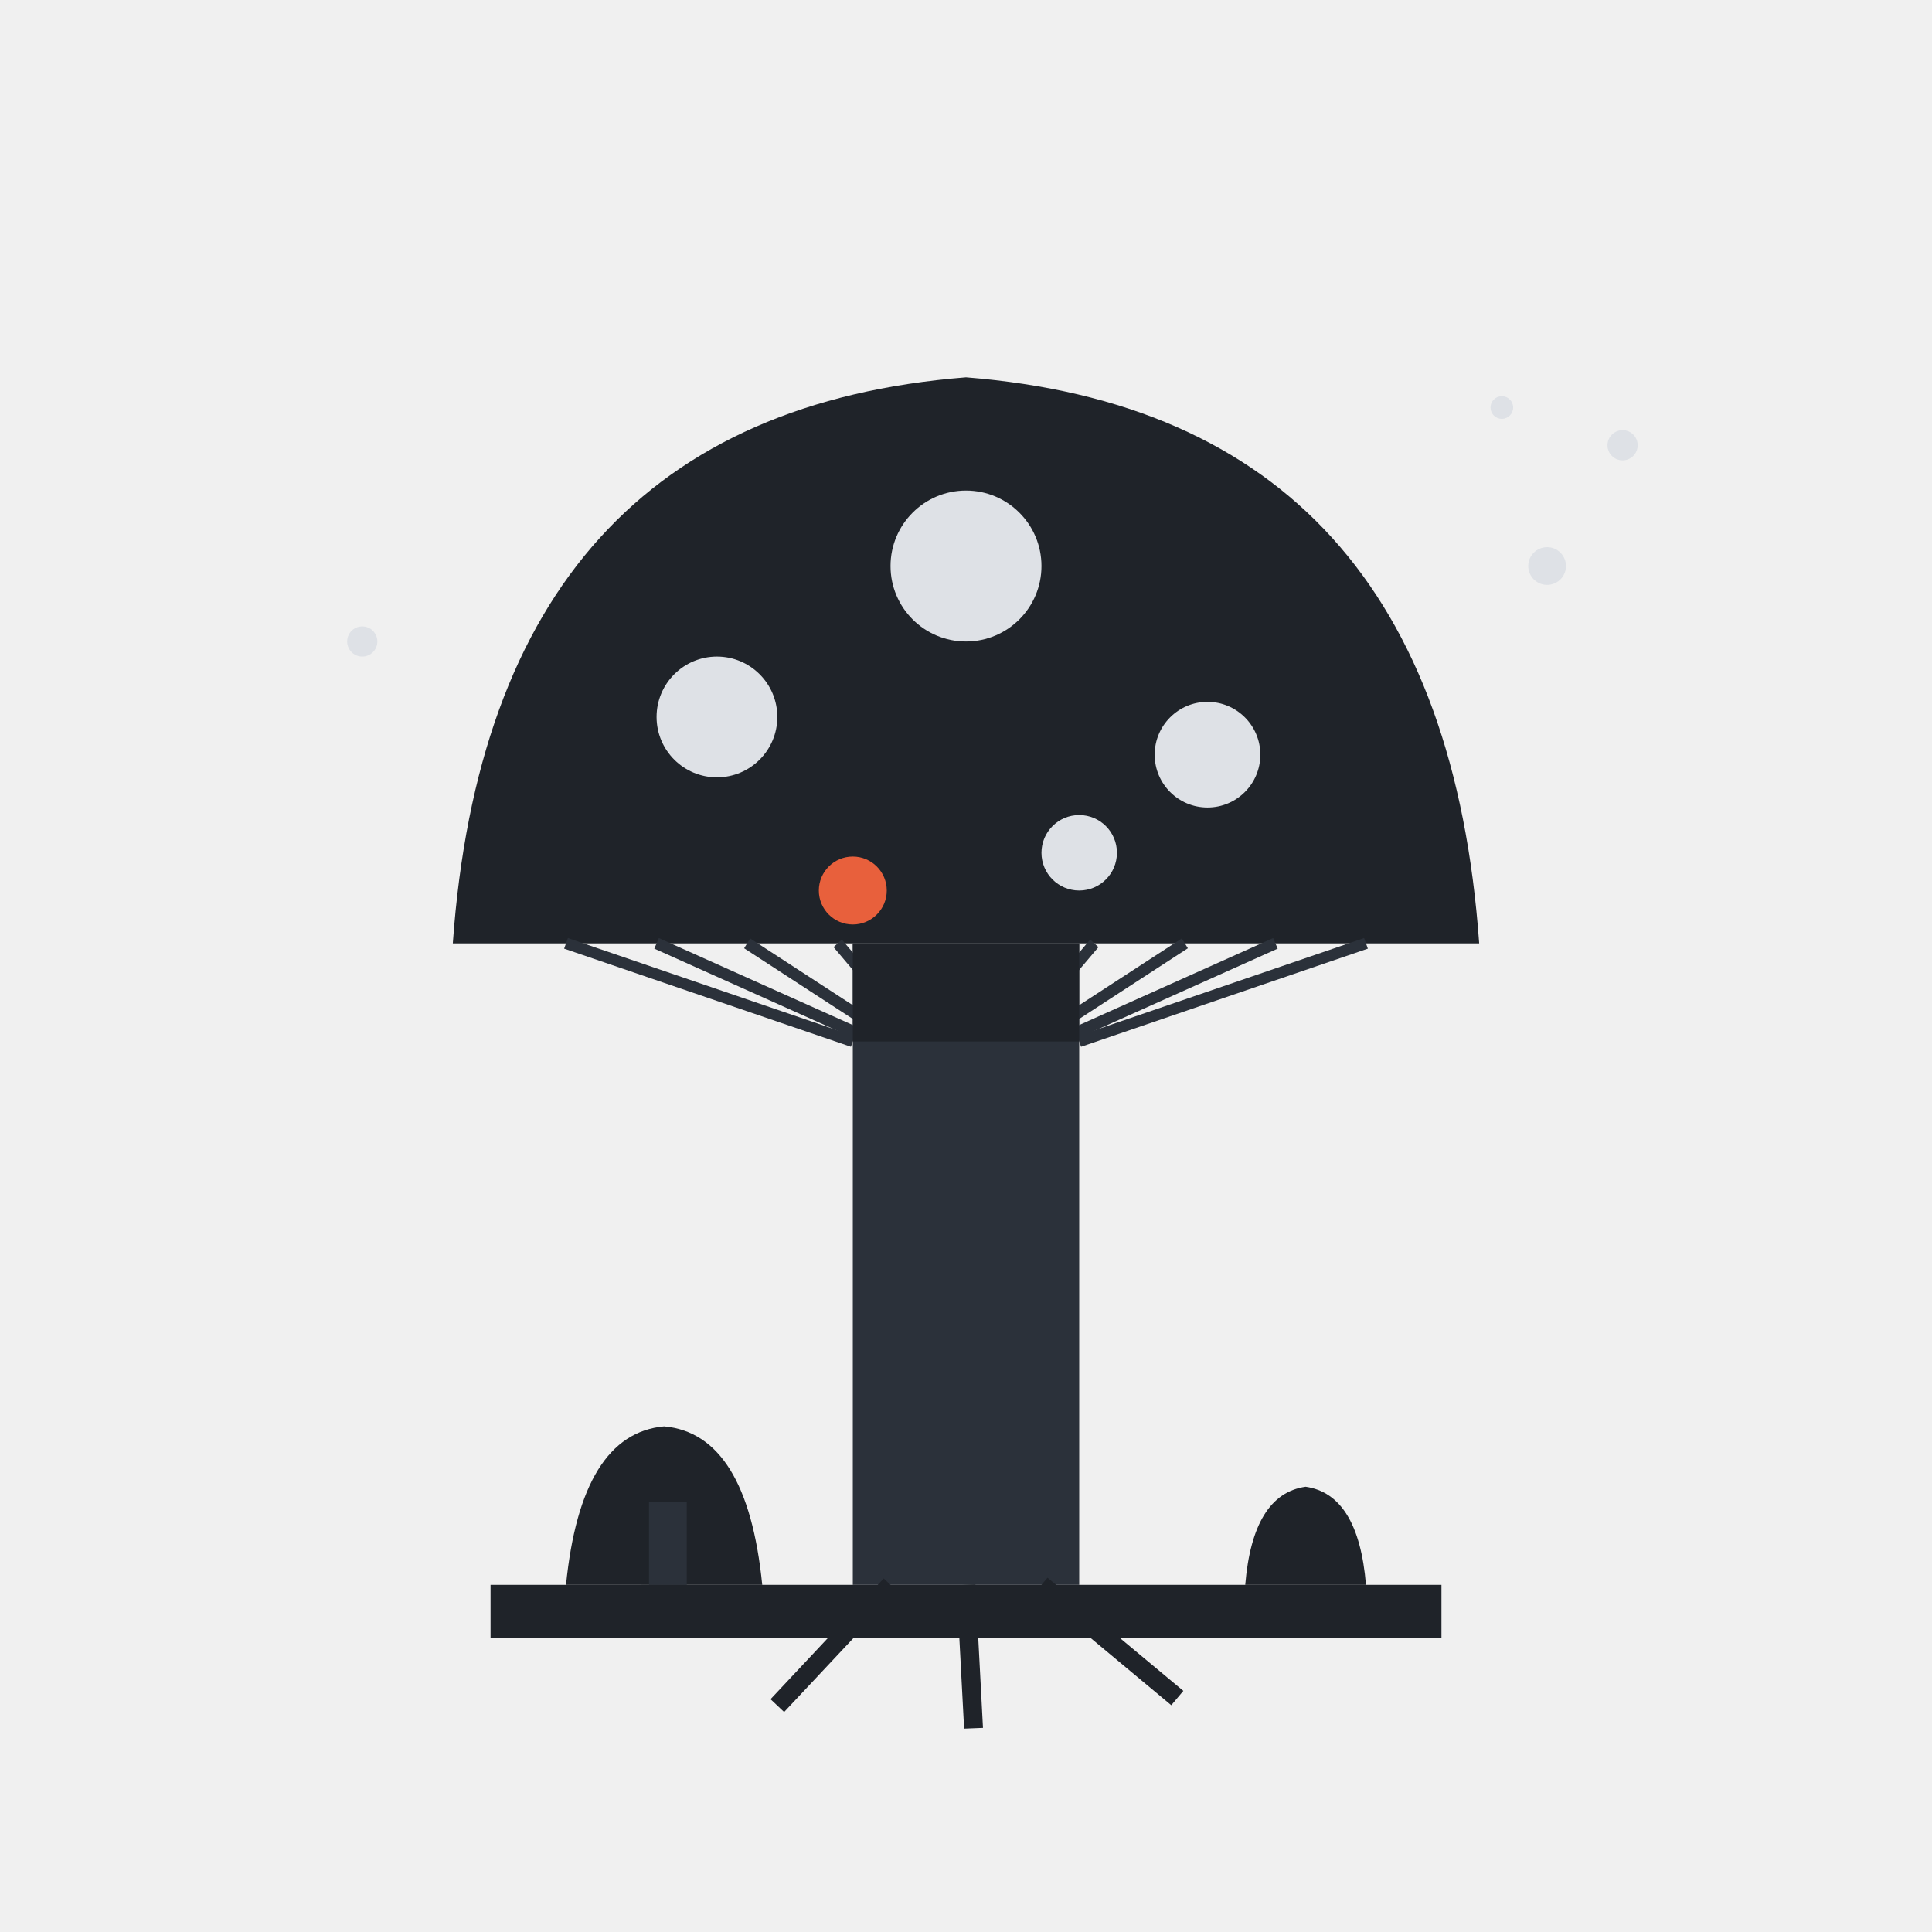
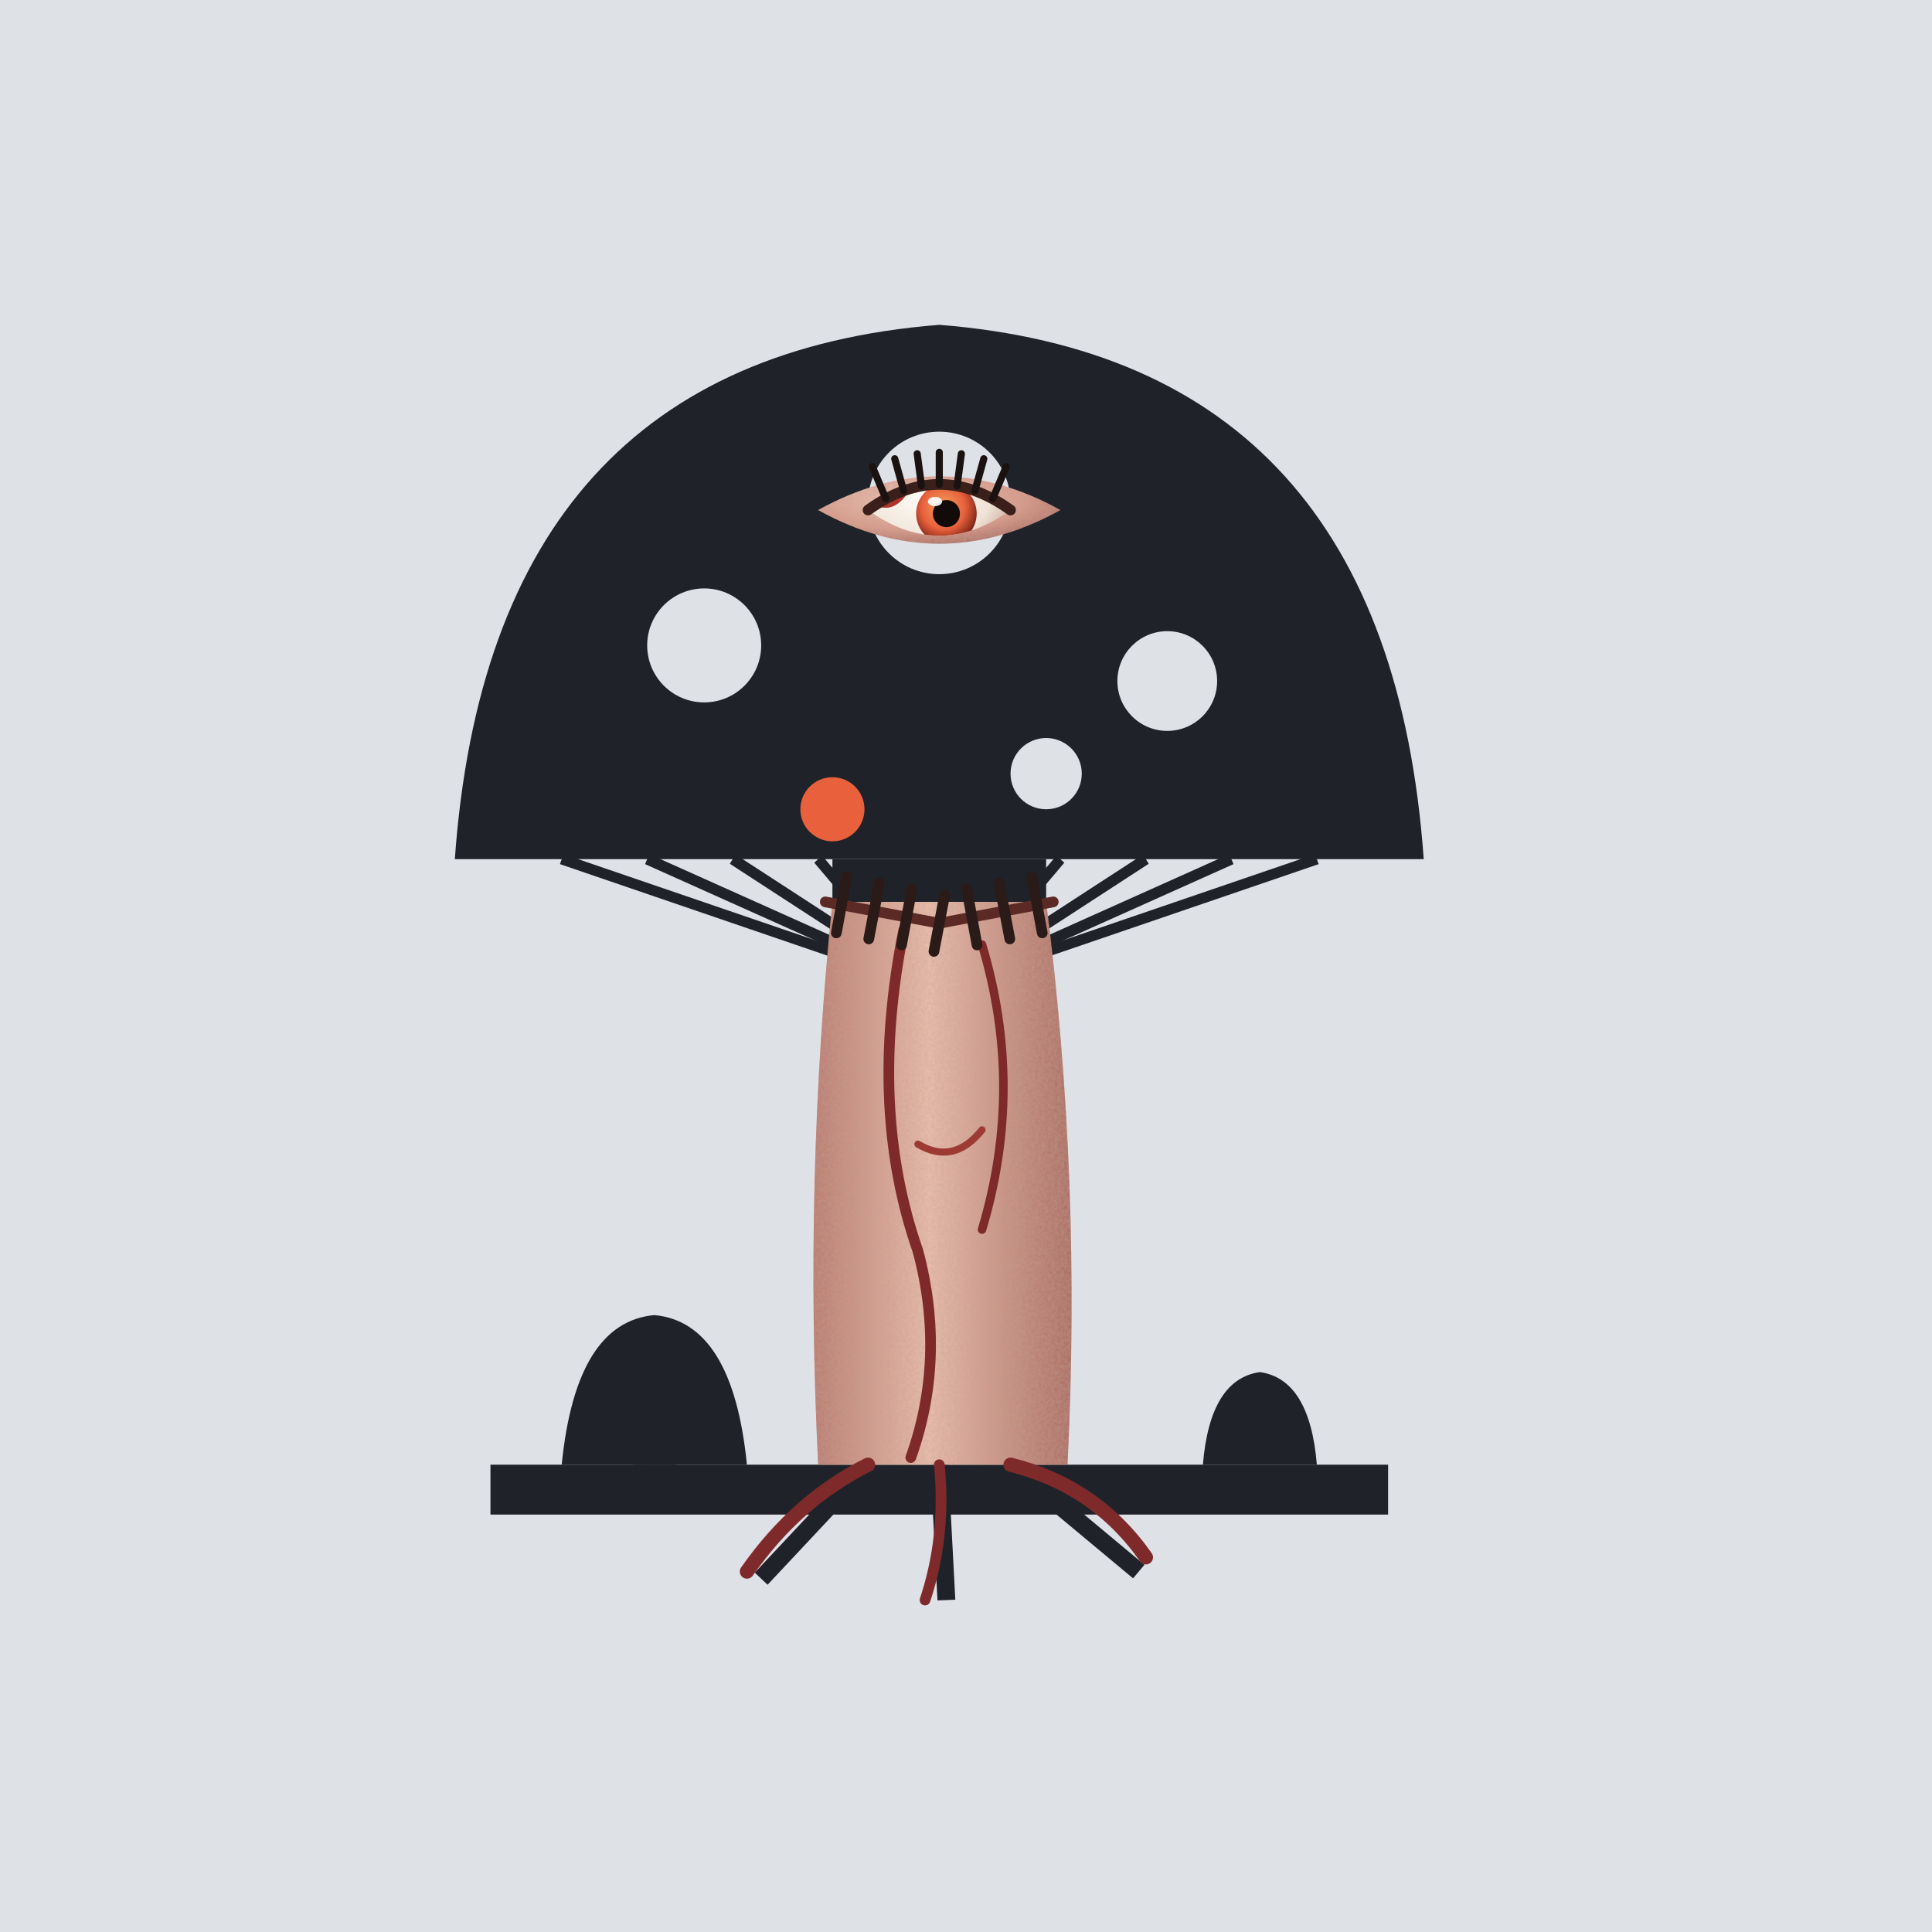
- <svg xmlns="http://www.w3.org/2000/svg" viewBox="0 0 512 512">
-   <path d="M120 250 Q130 110 256 100 Q382 110 392 250z" fill="#1F2329" />
-   <polygon points="149.5,251.4 225.5,277.4 226.5,274.6 150.5,248.6" fill="#2B313A" />
-   <polygon points="173.4,251.4 231.4,277.4 232.6,274.6 174.6,248.6" fill="#2B313A" />
-   <polygon points="197.2,251.3 237.2,277.3 238.8,274.7 198.8,248.7" fill="#2B313A" />
-   <polygon points="220.9,251.0 242.9,277.0 245.1,275.0 223.1,249.0" fill="#2B313A" />
-   <polygon points="361.5,248.6 285.5,274.6 286.5,277.4 362.5,251.4" fill="#2B313A" />
-   <polygon points="337.4,248.6 279.4,274.6 280.6,277.4 338.6,251.4" fill="#2B313A" />
-   <polygon points="313.2,248.7 273.2,274.7 274.8,277.3 314.8,251.3" fill="#2B313A" />
-   <polygon points="288.9,249.0 266.9,275.0 269.1,277.0 291.1,251.0" fill="#2B313A" />
-   <rect x="226" y="250" width="60" height="170" fill="#2B313A" />
-   <rect x="226" y="250" width="60" height="26" fill="#1F2329" />
-   <circle cx="190.0" cy="190.0" r="16" fill="#DEE1E6" />
-   <circle cx="256.0" cy="150.0" r="20" fill="#DEE1E6" />
-   <circle cx="320.0" cy="200.0" r="14" fill="#DEE1E6" />
-   <circle cx="286.0" cy="226.0" r="10" fill="#DEE1E6" />
-   <circle cx="226.0" cy="236.0" r="9" fill="#E8603C" />
-   <circle cx="410.0" cy="150.0" r="5" fill="#DEE1E6" />
-   <circle cx="430.0" cy="118.0" r="4" fill="#DEE1E6" />
-   <circle cx="398.0" cy="108.0" r="3" fill="#DEE1E6" />
-   <circle cx="96.0" cy="170.0" r="4" fill="#DEE1E6" />
-   <polygon points="234.2,418.3 204.2,450.3 207.8,453.7 237.8,421.7" fill="#1F2329" />
-   <polygon points="253.5,420.1 255.5,458.1 260.5,457.9 258.5,419.9" fill="#1F2329" />
-   <polygon points="274.4,421.9 310.4,451.9 313.6,448.1 277.6,418.1" fill="#1F2329" />
-   <path d="M150 420 Q154 380 176 378 Q198 380 202 420z" fill="#1F2329" />
-   <rect x="170" y="420" width="12" height="0.1" fill="#1F2329" />
-   <rect x="172" y="398" width="10" height="22" fill="#2B313A" />
-   <path d="M330 420 Q332 396 346 394 Q360 396 362 420z" fill="#1F2329" />
-   <rect x="130" y="420" width="252" height="14" fill="#1F2329" />
+ <svg xmlns="http://www.w3.org/2000/svg" viewBox="0 0 512 512" width="512" height="512">
+   <defs>
+     <radialGradient id="sclera" cx="38%" cy="32%" r="70%">
+       <stop offset="0" stop-color="#FFFDF8" />
+       <stop offset=".7" stop-color="#EFE3D6" />
+       <stop offset="1" stop-color="#C9A99A" />
+     </radialGradient>
+     <radialGradient id="iris" cx="45%" cy="40%" r="60%">
+       <stop offset="0" stop-color="#F6A35B" />
+       <stop offset=".6" stop-color="#E8603C" />
+       <stop offset="1" stop-color="#7A2216" />
+     </radialGradient>
+     <radialGradient id="flesh" cx="40%" cy="35%" r="75%">
+       <stop offset="0" stop-color="#F3CDBE" />
+       <stop offset=".6" stop-color="#D99A88" />
+       <stop offset="1" stop-color="#9C5A50" />
+     </radialGradient>
+     <linearGradient id="fleshL" x1="0" y1="0" x2="1" y2="0">
+       <stop offset="0" stop-color="#B9786B" />
+       <stop offset=".45" stop-color="#EBC0AE" />
+       <stop offset="1" stop-color="#A9675B" />
+     </linearGradient>
+     <radialGradient id="heart" cx="40%" cy="35%" r="70%">
+       <stop offset="0" stop-color="#F08A7A" />
+       <stop offset=".55" stop-color="#C0392B" />
+       <stop offset="1" stop-color="#5E1414" />
+     </radialGradient>
+     <filter id="skin" x="0" y="0" width="1" height="1">
+       <feTurbulence type="fractalNoise" baseFrequency="1.1" numOctaves="2" seed="4" result="t" />
+       <feColorMatrix in="t" type="matrix" values="0 0 0 0 .55  0 0 0 0 .35  0 0 0 0 .3  0 0 0 .55 0" result="c" />
+       <feComposite in="c" in2="SourceGraphic" operator="in" result="m" />
+       <feMerge>
+         <feMergeNode in="SourceGraphic" />
+         <feMergeNode in="m" />
+       </feMerge>
+     </filter>
+     <filter id="glow" x="-50%" y="-50%" width="200%" height="200%">
+       <feGaussianBlur stdDeviation="6" />
+     </filter>
+   </defs>
+   <rect width="512" height="512" fill="#DEE1E6" />
+   <g transform="translate(256 256) scale(0.944) translate(-263.5 -280.0)">
+     <path d="M120 250 Q130 110 256 100 Q382 110 392 250z" fill="#1F2329" />
+     <polygon points="149.5,251.4 225.5,277.4 226.5,274.6 150.5,248.6" fill="#1F2329" />
+     <polygon points="173.4,251.4 231.4,277.4 232.6,274.6 174.6,248.6" fill="#1F2329" />
+     <polygon points="197.2,251.3 237.2,277.3 238.8,274.7 198.8,248.7" fill="#1F2329" />
+     <polygon points="220.9,251.0 242.9,277.0 245.1,275.0 223.1,249.0" fill="#1F2329" />
+     <polygon points="361.5,248.6 285.5,274.6 286.5,277.4 362.5,251.4" fill="#1F2329" />
+     <polygon points="337.4,248.6 279.4,274.6 280.6,277.4 338.6,251.4" fill="#1F2329" />
+     <polygon points="313.2,248.7 273.2,274.7 274.8,277.3 314.8,251.3" fill="#1F2329" />
+     <polygon points="288.9,249.0 266.9,275.0 269.1,277.0 291.1,251.0" fill="#1F2329" />
+     <rect x="226" y="250" width="60" height="26" fill="#1F2329" />
+     <circle cx="190.0" cy="190.0" r="16" fill="#DEE1E6" />
+     <circle cx="256.0" cy="150.0" r="20" fill="#DEE1E6" />
+     <circle cx="320.0" cy="200.0" r="14" fill="#DEE1E6" />
+     <circle cx="286.0" cy="226.0" r="10" fill="#DEE1E6" />
+     <circle cx="226.0" cy="236.0" r="9" fill="#E8603C" />
+     <circle cx="410.0" cy="150.0" r="5" fill="#DEE1E6" />
+     <circle cx="430.0" cy="118.0" r="4" fill="#DEE1E6" />
+     <circle cx="398.0" cy="108.0" r="3" fill="#DEE1E6" />
+     <circle cx="96.0" cy="170.0" r="4" fill="#DEE1E6" />
+     <polygon points="234.2,418.3 204.2,450.3 207.8,453.7 237.8,421.7" fill="#1F2329" />
+     <polygon points="253.5,420.1 255.5,458.1 260.5,457.9 258.5,419.9" fill="#1F2329" />
+     <polygon points="274.4,421.9 310.4,451.9 313.6,448.1 277.6,418.1" fill="#1F2329" />
+     <path d="M150 420 Q154 380 176 378 Q198 380 202 420z" fill="#1F2329" />
+     <rect x="170" y="420" width="12" height="0.1" fill="#1F2329" />
+     <rect x="172" y="398" width="10" height="22" fill="#1F2329" />
+     <path d="M330 420 Q332 396 346 394 Q360 396 362 420z" fill="#1F2329" />
+     <rect x="130" y="420" width="252" height="14" fill="#1F2329" />
+     <path d="M226 262 Q218 340 222 420 H292 Q296 340 286 262z" fill="url(#fleshL)" filter="url(#skin)" />
+     <path d="M246 270 q-10 50 4 90 q8 30 -2 58" stroke="#7E2A2A" stroke-width="3" fill="none" stroke-linecap="round" stroke-linejoin="round" />
+     <path d="M268 274 q12 40 0 80" stroke="#7E2A2A" stroke-width="2.4" fill="none" stroke-linecap="round" stroke-linejoin="round" />
+     <path d="M250 330 q10 6 18 -4" stroke="#9C3A33" stroke-width="2" fill="none" stroke-linecap="round" stroke-linejoin="round" />
+     <path d="M224 262 L256 268 L288 262" stroke="#5C2A24" stroke-width="3" fill="none" stroke-linecap="round" stroke-linejoin="round" />
+     <path d="M230.0 255.0 L227.1 270.7" stroke="#2A1A18" stroke-width="3" fill="none" stroke-linecap="round" stroke-linejoin="round" />
+     <path d="M239.2 256.7 L236.2 272.4" stroke="#2A1A18" stroke-width="3" fill="none" stroke-linecap="round" stroke-linejoin="round" />
+     <path d="M248.3 258.4 L245.4 274.1" stroke="#2A1A18" stroke-width="3" fill="none" stroke-linecap="round" stroke-linejoin="round" />
+     <path d="M257.5 260.1 L254.5 275.9" stroke="#2A1A18" stroke-width="3" fill="none" stroke-linecap="round" stroke-linejoin="round" />
+     <path d="M263.7 258.4 L266.6 274.1" stroke="#2A1A18" stroke-width="3" fill="none" stroke-linecap="round" stroke-linejoin="round" />
+     <path d="M272.8 256.7 L275.8 272.4" stroke="#2A1A18" stroke-width="3" fill="none" stroke-linecap="round" stroke-linejoin="round" />
+     <path d="M282.0 255.0 L284.9 270.7" stroke="#2A1A18" stroke-width="3" fill="none" stroke-linecap="round" stroke-linejoin="round" />
+     <path d="M236 420 q-20 10 -34 30" stroke="#7E2A2A" stroke-width="4" fill="none" stroke-linecap="round" stroke-linejoin="round" />
+     <path d="M276 420 q24 6 38 26" stroke="#7E2A2A" stroke-width="4" fill="none" stroke-linecap="round" stroke-linejoin="round" />
+     <path d="M256 420 q2 20 -4 38" stroke="#7E2A2A" stroke-width="3" fill="none" stroke-linecap="round" stroke-linejoin="round" />
+     <path d="M222 152 Q256 133.1 290 152 Q256 170.9 222 152z" fill="url(#flesh)" filter="url(#skin)" />
+     <clipPath id="eye256152">
+       <path d="M236 152 Q256 137.6 276 152 Q256 166.4 236 152z" />
+     </clipPath>
+     <g clip-path="url(#eye256152)">
+       <rect x="236" y="137.6" width="40" height="28.8" fill="url(#sclera)" />
+       <path d="M236 148 q6.0 6 11.0 -2 q8 -4 14 3" stroke="#B0322A" stroke-width="1.6" fill="none" stroke-linecap="round" stroke-linejoin="round" />
+       <path d="M276 157 q-7.0 -2 -10.0 4 q-6 2 -10 -3" stroke="#B0322A" stroke-width="1.6" fill="none" stroke-linecap="round" stroke-linejoin="round" />
+       <path d="M240 160 q5.0 -3 8.0 2" stroke="#C2453A" stroke-width="1.2" fill="none" stroke-linecap="round" stroke-linejoin="round" />
+       <circle cx="258" cy="153" r="8.5" fill="url(#iris)" />
+       <circle cx="258" cy="153" r="3.8" fill="#120B0A" />
+       <ellipse cx="254.8" cy="149.6" rx="2.0" ry="1.3" fill="#FFFFFF" opacity=".9" />
+     </g>
+     <path d="M236 152 Q256 137.6 276 152" stroke="#3A1F1A" stroke-width="3" fill="none" stroke-linecap="round" stroke-linejoin="round" />
+     <path d="M241.0 148.8 l-3.8 -9" stroke="#1A1210" stroke-width="2" fill="none" stroke-linecap="round" stroke-linejoin="round" />
+     <path d="M246.0 146.6 l-2.5 -9" stroke="#1A1210" stroke-width="2" fill="none" stroke-linecap="round" stroke-linejoin="round" />
+     <path d="M251.0 145.2 l-1.2 -9" stroke="#1A1210" stroke-width="2" fill="none" stroke-linecap="round" stroke-linejoin="round" />
+     <path d="M256.0 144.8 l0.0 -9" stroke="#1A1210" stroke-width="2" fill="none" stroke-linecap="round" stroke-linejoin="round" />
+     <path d="M261.0 145.2 l1.2 -9" stroke="#1A1210" stroke-width="2" fill="none" stroke-linecap="round" stroke-linejoin="round" />
+     <path d="M266.0 146.6 l2.5 -9" stroke="#1A1210" stroke-width="2" fill="none" stroke-linecap="round" stroke-linejoin="round" />
+     <path d="M271.0 148.8 l3.8 -9" stroke="#1A1210" stroke-width="2" fill="none" stroke-linecap="round" stroke-linejoin="round" />
+   </g>
</svg>
